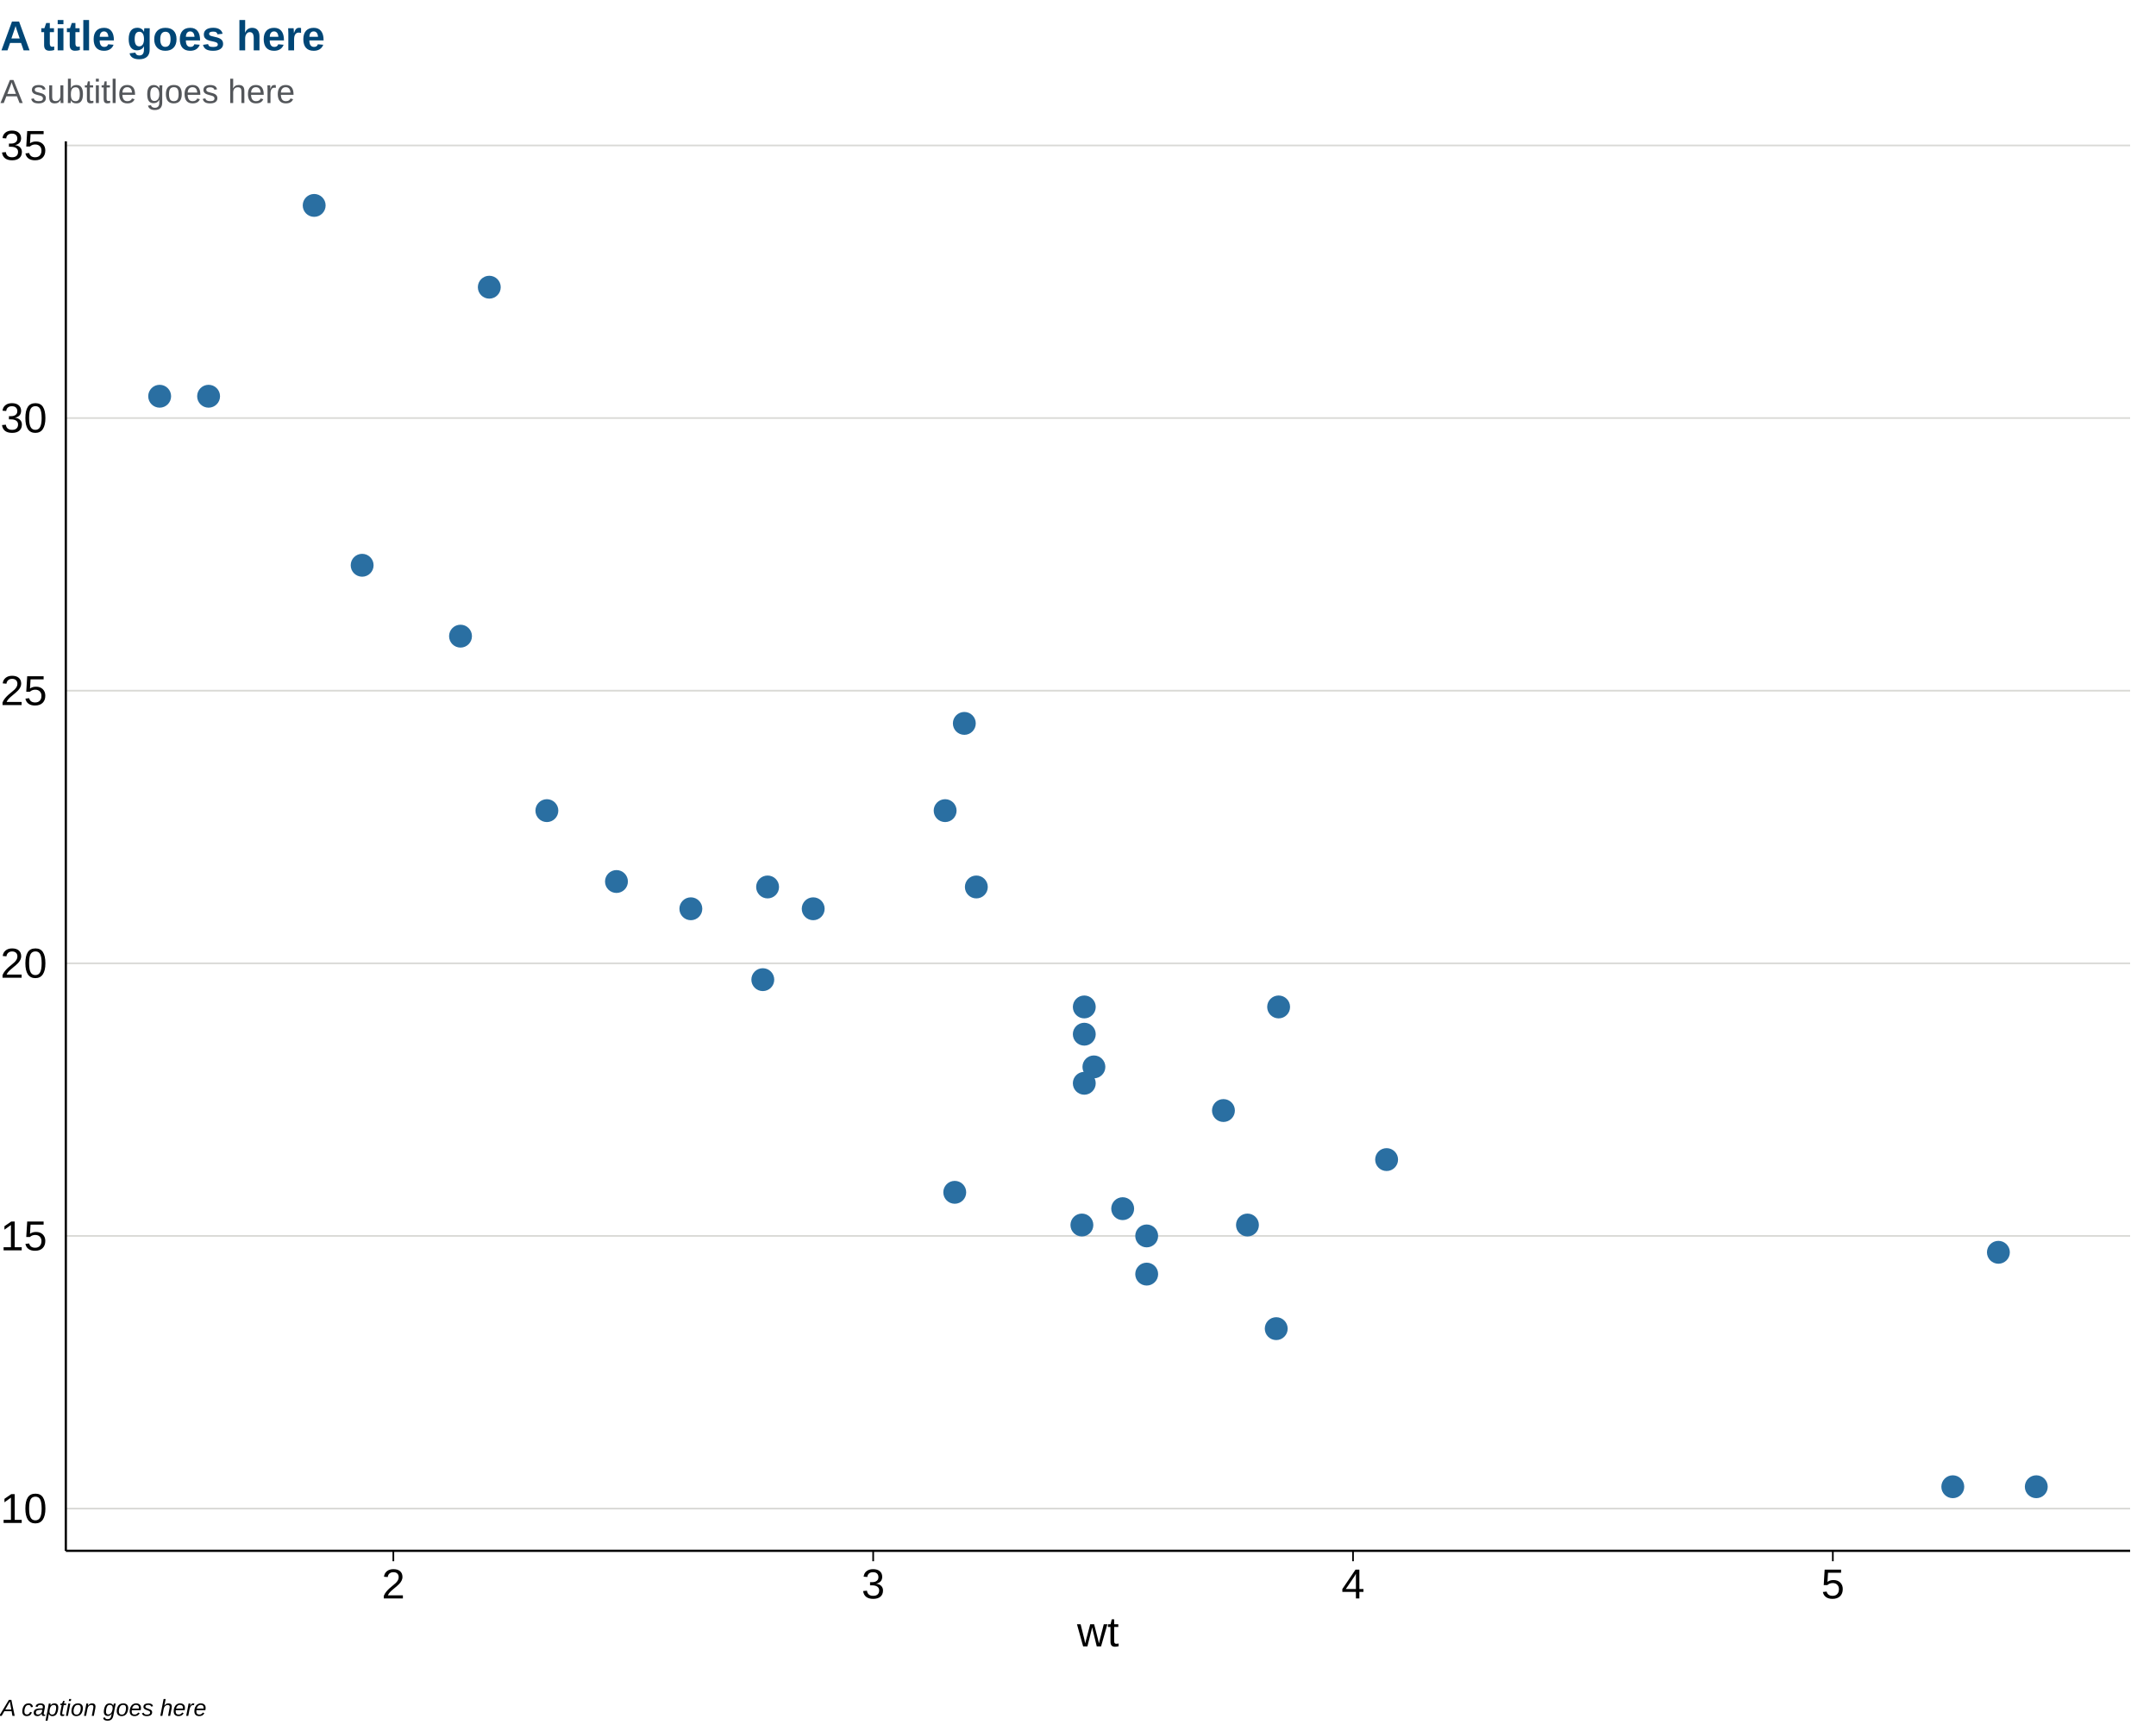
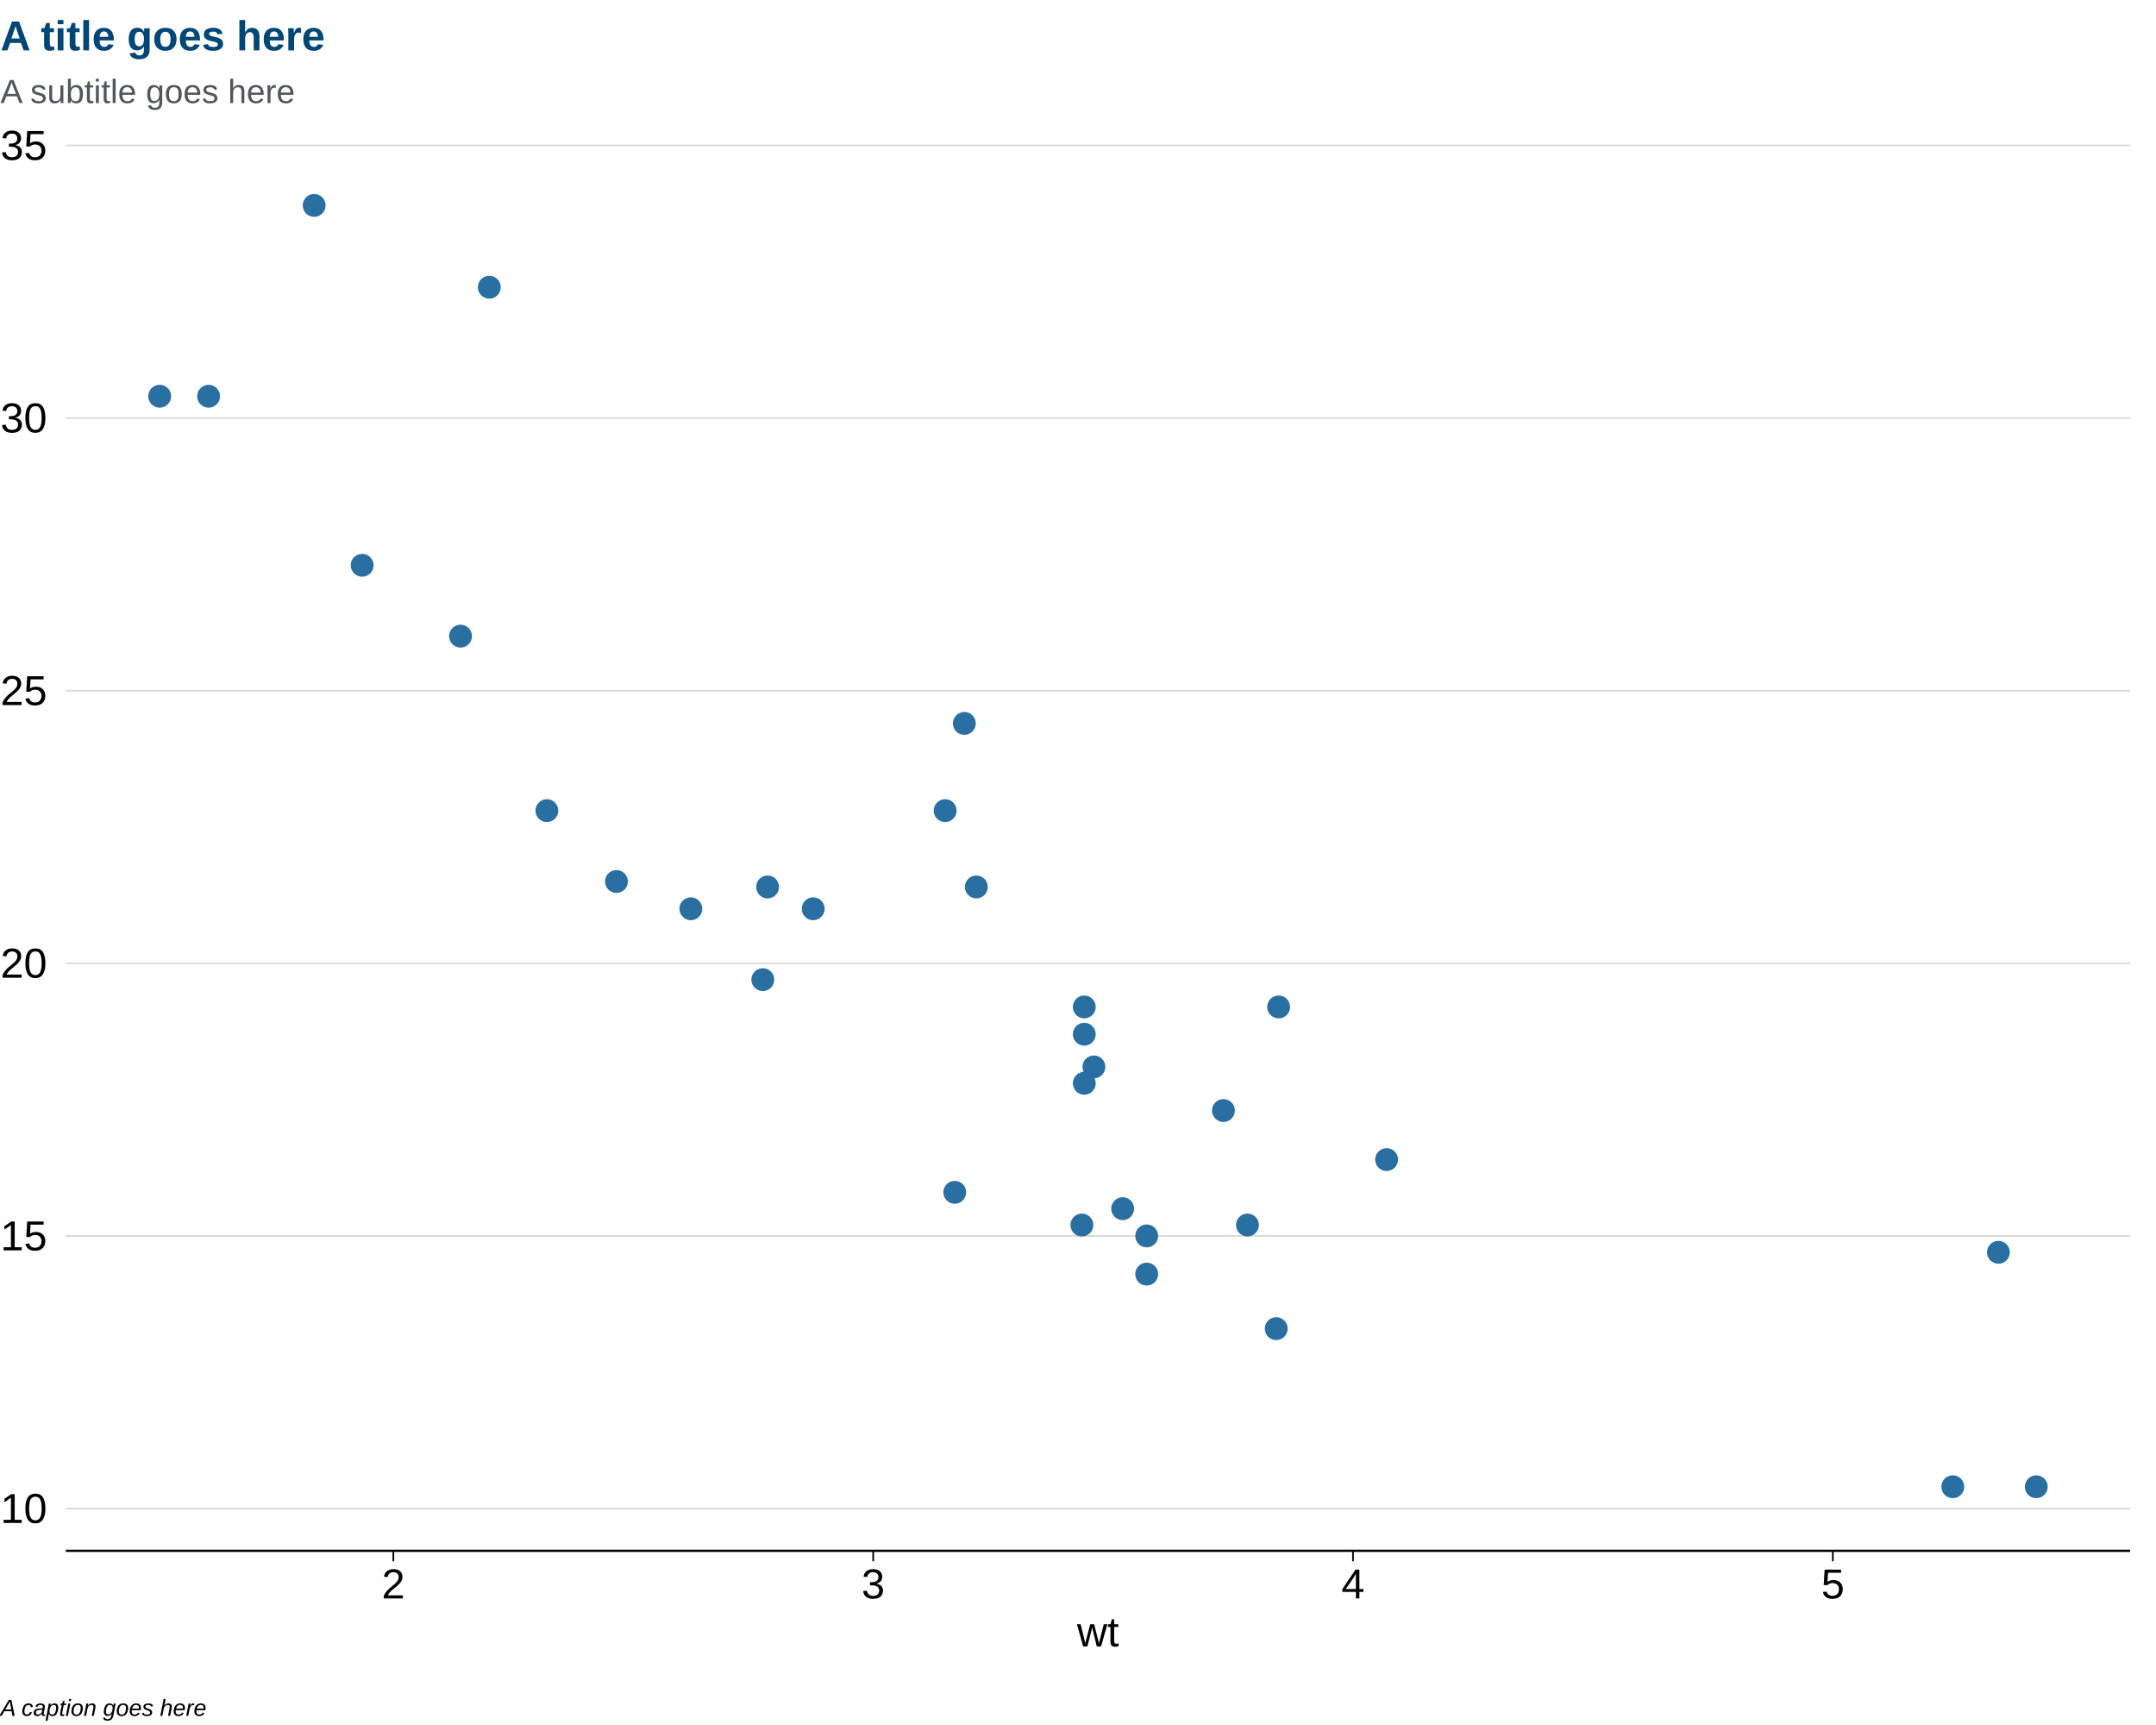
<svg xmlns="http://www.w3.org/2000/svg" viewBox="0 0 720.00 576.00">
  <defs>
    <style type="text/css">
    line, polyline, polygon, path, rect, circle {
      fill: none;
      stroke: #000000;
      stroke-linecap: round;
      stroke-linejoin: round;
      stroke-miterlimit: 10.00;
    }
  </style>
  </defs>
  <rect width="100%" height="100%" style="stroke: none; fill: #FFFFFF;" />
  <rect x="0.00" y="0.00" width="720.00" height="576.00" style="stroke-width: 0.75; stroke: none; fill: #FFFFFF;" />
  <defs>
    <clipPath id="cpMjEuOTh8NzExLjM2fDUxNy44NHw0Ny4yMA==">
      <rect x="21.98" y="47.20" width="689.38" height="470.64" />
    </clipPath>
  </defs>
  <rect x="21.98" y="47.20" width="689.38" height="470.64" style="stroke-width: 0.75; stroke: none; fill: #FFFFFF;" clip-path="url(#cpMjEuOTh8NzExLjM2fDUxNy44NHw0Ny4yMA==)" />
  <polyline points="21.98,503.73 711.36,503.73 " style="stroke-width: 0.56; stroke: #D9D9D6; stroke-linecap: butt;" clip-path="url(#cpMjEuOTh8NzExLjM2fDUxNy44NHw0Ny4yMA==)" />
  <polyline points="21.98,412.69 711.36,412.69 " style="stroke-width: 0.56; stroke: #D9D9D6; stroke-linecap: butt;" clip-path="url(#cpMjEuOTh8NzExLjM2fDUxNy44NHw0Ny4yMA==)" />
  <polyline points="21.98,321.66 711.36,321.66 " style="stroke-width: 0.56; stroke: #D9D9D6; stroke-linecap: butt;" clip-path="url(#cpMjEuOTh8NzExLjM2fDUxNy44NHw0Ny4yMA==)" />
  <polyline points="21.98,230.63 711.36,230.63 " style="stroke-width: 0.56; stroke: #D9D9D6; stroke-linecap: butt;" clip-path="url(#cpMjEuOTh8NzExLjM2fDUxNy44NHw0Ny4yMA==)" />
  <polyline points="21.98,139.60 711.36,139.60 " style="stroke-width: 0.56; stroke: #D9D9D6; stroke-linecap: butt;" clip-path="url(#cpMjEuOTh8NzExLjM2fDUxNy44NHw0Ny4yMA==)" />
  <polyline points="21.98,48.56 711.36,48.56 " style="stroke-width: 0.56; stroke: #D9D9D6; stroke-linecap: butt;" clip-path="url(#cpMjEuOTh8NzExLjM2fDUxNy44NHw0Ny4yMA==)" />
  <circle cx="230.71" cy="303.45" r="2.60pt" style="stroke-width: 0.71; stroke: #2A6FA2; fill: #2A6FA2;" clip-path="url(#cpMjEuOTh8NzExLjM2fDUxNy44NHw0Ny4yMA==)" />
  <circle cx="271.57" cy="303.45" r="2.60pt" style="stroke-width: 0.71; stroke: #2A6FA2; fill: #2A6FA2;" clip-path="url(#cpMjEuOTh8NzExLjM2fDUxNy44NHw0Ny4yMA==)" />
  <circle cx="182.63" cy="270.68" r="2.60pt" style="stroke-width: 0.71; stroke: #2A6FA2; fill: #2A6FA2;" clip-path="url(#cpMjEuOTh8NzExLjM2fDUxNy44NHw0Ny4yMA==)" />
  <circle cx="326.05" cy="296.17" r="2.60pt" style="stroke-width: 0.71; stroke: #2A6FA2; fill: #2A6FA2;" clip-path="url(#cpMjEuOTh8NzExLjM2fDUxNy44NHw0Ny4yMA==)" />
  <circle cx="362.10" cy="345.33" r="2.60pt" style="stroke-width: 0.71; stroke: #2A6FA2; fill: #2A6FA2;" clip-path="url(#cpMjEuOTh8NzExLjM2fDUxNy44NHw0Ny4yMA==)" />
  <circle cx="365.31" cy="356.25" r="2.60pt" style="stroke-width: 0.71; stroke: #2A6FA2; fill: #2A6FA2;" clip-path="url(#cpMjEuOTh8NzExLjM2fDUxNy44NHw0Ny4yMA==)" />
  <circle cx="382.94" cy="425.44" r="2.60pt" style="stroke-width: 0.71; stroke: #2A6FA2; fill: #2A6FA2;" clip-path="url(#cpMjEuOTh8NzExLjM2fDUxNy44NHw0Ny4yMA==)" />
  <circle cx="322.04" cy="241.55" r="2.60pt" style="stroke-width: 0.71; stroke: #2A6FA2; fill: #2A6FA2;" clip-path="url(#cpMjEuOTh8NzExLjM2fDUxNy44NHw0Ny4yMA==)" />
  <circle cx="315.63" cy="270.68" r="2.60pt" style="stroke-width: 0.71; stroke: #2A6FA2; fill: #2A6FA2;" clip-path="url(#cpMjEuOTh8NzExLjM2fDUxNy44NHw0Ny4yMA==)" />
  <circle cx="362.10" cy="336.23" r="2.60pt" style="stroke-width: 0.71; stroke: #2A6FA2; fill: #2A6FA2;" clip-path="url(#cpMjEuOTh8NzExLjM2fDUxNy44NHw0Ny4yMA==)" />
  <circle cx="362.10" cy="361.72" r="2.60pt" style="stroke-width: 0.71; stroke: #2A6FA2; fill: #2A6FA2;" clip-path="url(#cpMjEuOTh8NzExLjM2fDUxNy44NHw0Ny4yMA==)" />
  <circle cx="463.06" cy="387.20" r="2.60pt" style="stroke-width: 0.71; stroke: #2A6FA2; fill: #2A6FA2;" clip-path="url(#cpMjEuOTh8NzExLjM2fDUxNy44NHw0Ny4yMA==)" />
  <circle cx="408.57" cy="370.82" r="2.60pt" style="stroke-width: 0.71; stroke: #2A6FA2; fill: #2A6FA2;" clip-path="url(#cpMjEuOTh8NzExLjM2fDUxNy44NHw0Ny4yMA==)" />
  <circle cx="416.59" cy="409.05" r="2.60pt" style="stroke-width: 0.71; stroke: #2A6FA2; fill: #2A6FA2;" clip-path="url(#cpMjEuOTh8NzExLjM2fDUxNy44NHw0Ny4yMA==)" />
  <circle cx="652.14" cy="496.44" r="2.60pt" style="stroke-width: 0.71; stroke: #2A6FA2; fill: #2A6FA2;" clip-path="url(#cpMjEuOTh8NzExLjM2fDUxNy44NHw0Ny4yMA==)" />
  <circle cx="680.02" cy="496.44" r="2.60pt" style="stroke-width: 0.71; stroke: #2A6FA2; fill: #2A6FA2;" clip-path="url(#cpMjEuOTh8NzExLjM2fDUxNy44NHw0Ny4yMA==)" />
  <circle cx="667.37" cy="418.16" r="2.60pt" style="stroke-width: 0.71; stroke: #2A6FA2; fill: #2A6FA2;" clip-path="url(#cpMjEuOTh8NzExLjM2fDUxNy44NHw0Ny4yMA==)" />
  <circle cx="163.40" cy="95.90" r="2.60pt" style="stroke-width: 0.71; stroke: #2A6FA2; fill: #2A6FA2;" clip-path="url(#cpMjEuOTh8NzExLjM2fDUxNy44NHw0Ny4yMA==)" />
  <circle cx="69.66" cy="132.31" r="2.60pt" style="stroke-width: 0.71; stroke: #2A6FA2; fill: #2A6FA2;" clip-path="url(#cpMjEuOTh8NzExLjM2fDUxNy44NHw0Ny4yMA==)" />
  <circle cx="104.92" cy="68.59" r="2.60pt" style="stroke-width: 0.71; stroke: #2A6FA2; fill: #2A6FA2;" clip-path="url(#cpMjEuOTh8NzExLjM2fDUxNy44NHw0Ny4yMA==)" />
  <circle cx="205.87" cy="294.35" r="2.60pt" style="stroke-width: 0.71; stroke: #2A6FA2; fill: #2A6FA2;" clip-path="url(#cpMjEuOTh8NzExLjM2fDUxNy44NHw0Ny4yMA==)" />
  <circle cx="374.92" cy="403.59" r="2.60pt" style="stroke-width: 0.71; stroke: #2A6FA2; fill: #2A6FA2;" clip-path="url(#cpMjEuOTh8NzExLjM2fDUxNy44NHw0Ny4yMA==)" />
  <circle cx="361.30" cy="409.05" r="2.60pt" style="stroke-width: 0.71; stroke: #2A6FA2; fill: #2A6FA2;" clip-path="url(#cpMjEuOTh8NzExLjM2fDUxNy44NHw0Ny4yMA==)" />
  <circle cx="426.20" cy="443.65" r="2.60pt" style="stroke-width: 0.71; stroke: #2A6FA2; fill: #2A6FA2;" clip-path="url(#cpMjEuOTh8NzExLjM2fDUxNy44NHw0Ny4yMA==)" />
  <circle cx="427.00" cy="336.23" r="2.60pt" style="stroke-width: 0.71; stroke: #2A6FA2; fill: #2A6FA2;" clip-path="url(#cpMjEuOTh8NzExLjM2fDUxNy44NHw0Ny4yMA==)" />
  <circle cx="120.94" cy="188.75" r="2.60pt" style="stroke-width: 0.71; stroke: #2A6FA2; fill: #2A6FA2;" clip-path="url(#cpMjEuOTh8NzExLjM2fDUxNy44NHw0Ny4yMA==)" />
  <circle cx="153.79" cy="212.42" r="2.60pt" style="stroke-width: 0.71; stroke: #2A6FA2; fill: #2A6FA2;" clip-path="url(#cpMjEuOTh8NzExLjM2fDUxNy44NHw0Ny4yMA==)" />
  <circle cx="53.32" cy="132.31" r="2.60pt" style="stroke-width: 0.71; stroke: #2A6FA2; fill: #2A6FA2;" clip-path="url(#cpMjEuOTh8NzExLjM2fDUxNy44NHw0Ny4yMA==)" />
  <circle cx="318.84" cy="398.13" r="2.60pt" style="stroke-width: 0.71; stroke: #2A6FA2; fill: #2A6FA2;" clip-path="url(#cpMjEuOTh8NzExLjM2fDUxNy44NHw0Ny4yMA==)" />
  <circle cx="254.74" cy="327.12" r="2.60pt" style="stroke-width: 0.71; stroke: #2A6FA2; fill: #2A6FA2;" clip-path="url(#cpMjEuOTh8NzExLjM2fDUxNy44NHw0Ny4yMA==)" />
  <circle cx="382.94" cy="412.69" r="2.60pt" style="stroke-width: 0.71; stroke: #2A6FA2; fill: #2A6FA2;" clip-path="url(#cpMjEuOTh8NzExLjM2fDUxNy44NHw0Ny4yMA==)" />
  <circle cx="256.34" cy="296.17" r="2.60pt" style="stroke-width: 0.71; stroke: #2A6FA2; fill: #2A6FA2;" clip-path="url(#cpMjEuOTh8NzExLjM2fDUxNy44NHw0Ny4yMA==)" />
  <defs>
    <clipPath id="cpMC4wMHw3MjAuMDB8NTc2LjAwfDAuMDA=">
      <rect x="0.00" y="0.00" width="720.00" height="576.00" />
    </clipPath>
  </defs>
-   <polyline points="21.98,517.84 21.98,47.20 " style="stroke-width: 0.75; stroke-linecap: butt;" clip-path="url(#cpMC4wMHw3MjAuMDB8NTc2LjAwfDAuMDA=)" />
  <g clip-path="url(#cpMC4wMHw3MjAuMDB8NTc2LjAwfDAuMDA=)">
    <text x="0.14" y="508.54" style="font-size: 14.00px; font-family: Liberation Sans;" textLength="15.56px" lengthAdjust="spacingAndGlyphs">10</text>
  </g>
  <g clip-path="url(#cpMC4wMHw3MjAuMDB8NTc2LjAwfDAuMDA=)">
    <text x="0.14" y="417.51" style="font-size: 14.00px; font-family: Liberation Sans;" textLength="15.56px" lengthAdjust="spacingAndGlyphs">15</text>
  </g>
  <g clip-path="url(#cpMC4wMHw3MjAuMDB8NTc2LjAwfDAuMDA=)">
    <text x="0.14" y="326.47" style="font-size: 14.00px; font-family: Liberation Sans;" textLength="15.56px" lengthAdjust="spacingAndGlyphs">20</text>
  </g>
  <g clip-path="url(#cpMC4wMHw3MjAuMDB8NTc2LjAwfDAuMDA=)">
    <text x="0.14" y="235.44" style="font-size: 14.00px; font-family: Liberation Sans;" textLength="15.56px" lengthAdjust="spacingAndGlyphs">25</text>
  </g>
  <g clip-path="url(#cpMC4wMHw3MjAuMDB8NTc2LjAwfDAuMDA=)">
    <text x="0.14" y="144.41" style="font-size: 14.00px; font-family: Liberation Sans;" textLength="15.56px" lengthAdjust="spacingAndGlyphs">30</text>
  </g>
  <g clip-path="url(#cpMC4wMHw3MjAuMDB8NTc2LjAwfDAuMDA=)">
    <text x="0.14" y="53.38" style="font-size: 14.00px; font-family: Liberation Sans;" textLength="15.56px" lengthAdjust="spacingAndGlyphs">35</text>
  </g>
  <polyline points="21.98,517.84 711.36,517.84 " style="stroke-width: 0.75; stroke-linecap: butt;" clip-path="url(#cpMC4wMHw3MjAuMDB8NTc2LjAwfDAuMDA=)" />
  <polyline points="131.36,521.32 131.36,517.84 " style="stroke-width: 0.56; stroke-linecap: butt;" clip-path="url(#cpMC4wMHw3MjAuMDB8NTc2LjAwfDAuMDA=)" />
  <polyline points="291.60,521.32 291.60,517.84 " style="stroke-width: 0.56; stroke-linecap: butt;" clip-path="url(#cpMC4wMHw3MjAuMDB8NTc2LjAwfDAuMDA=)" />
  <polyline points="451.84,521.32 451.84,517.84 " style="stroke-width: 0.56; stroke-linecap: butt;" clip-path="url(#cpMC4wMHw3MjAuMDB8NTc2LjAwfDAuMDA=)" />
  <polyline points="612.08,521.32 612.08,517.84 " style="stroke-width: 0.56; stroke-linecap: butt;" clip-path="url(#cpMC4wMHw3MjAuMDB8NTc2LjAwfDAuMDA=)" />
  <g clip-path="url(#cpMC4wMHw3MjAuMDB8NTc2LjAwfDAuMDA=)">
    <text x="127.47" y="533.74" style="font-size: 14.00px; font-family: Liberation Sans;" textLength="7.78px" lengthAdjust="spacingAndGlyphs">2</text>
  </g>
  <g clip-path="url(#cpMC4wMHw3MjAuMDB8NTc2LjAwfDAuMDA=)">
    <text x="287.71" y="533.74" style="font-size: 14.00px; font-family: Liberation Sans;" textLength="7.78px" lengthAdjust="spacingAndGlyphs">3</text>
  </g>
  <g clip-path="url(#cpMC4wMHw3MjAuMDB8NTc2LjAwfDAuMDA=)">
    <text x="447.95" y="533.74" style="font-size: 14.00px; font-family: Liberation Sans;" textLength="7.78px" lengthAdjust="spacingAndGlyphs">4</text>
  </g>
  <g clip-path="url(#cpMC4wMHw3MjAuMDB8NTc2LjAwfDAuMDA=)">
    <text x="608.19" y="533.74" style="font-size: 14.00px; font-family: Liberation Sans;" textLength="7.78px" lengthAdjust="spacingAndGlyphs">5</text>
  </g>
  <g clip-path="url(#cpMC4wMHw3MjAuMDB8NTc2LjAwfDAuMDA=)">
    <text x="359.67" y="549.76" style="font-size: 14.00px; font-family: Liberation Sans;" textLength="14.00px" lengthAdjust="spacingAndGlyphs">wt</text>
  </g>
  <g clip-path="url(#cpMC4wMHw3MjAuMDB8NTc2LjAwfDAuMDA=)">
    <text x="0.14" y="34.41" style="font-size: 11.20px; fill: #53565A; font-family: Liberation Sans;" textLength="98.23px" lengthAdjust="spacingAndGlyphs">A subtitle goes here</text>
  </g>
  <g clip-path="url(#cpMC4wMHw3MjAuMDB8NTc2LjAwfDAuMDA=)">
    <text x="0.14" y="16.82" style="font-size: 14.00px; font-weight: bold; fill: #004676; font-family: Liberation Sans;" textLength="108.36px" lengthAdjust="spacingAndGlyphs">A title goes here</text>
  </g>
  <g clip-path="url(#cpMC4wMHw3MjAuMDB8NTc2LjAwfDAuMDA=)">
    <text x="0.14" y="572.95" style="font-size: 7.77px; font-style: italic; font-family: Liberation Sans;" textLength="68.73px" lengthAdjust="spacingAndGlyphs">A caption goes here</text>
  </g>
</svg>
